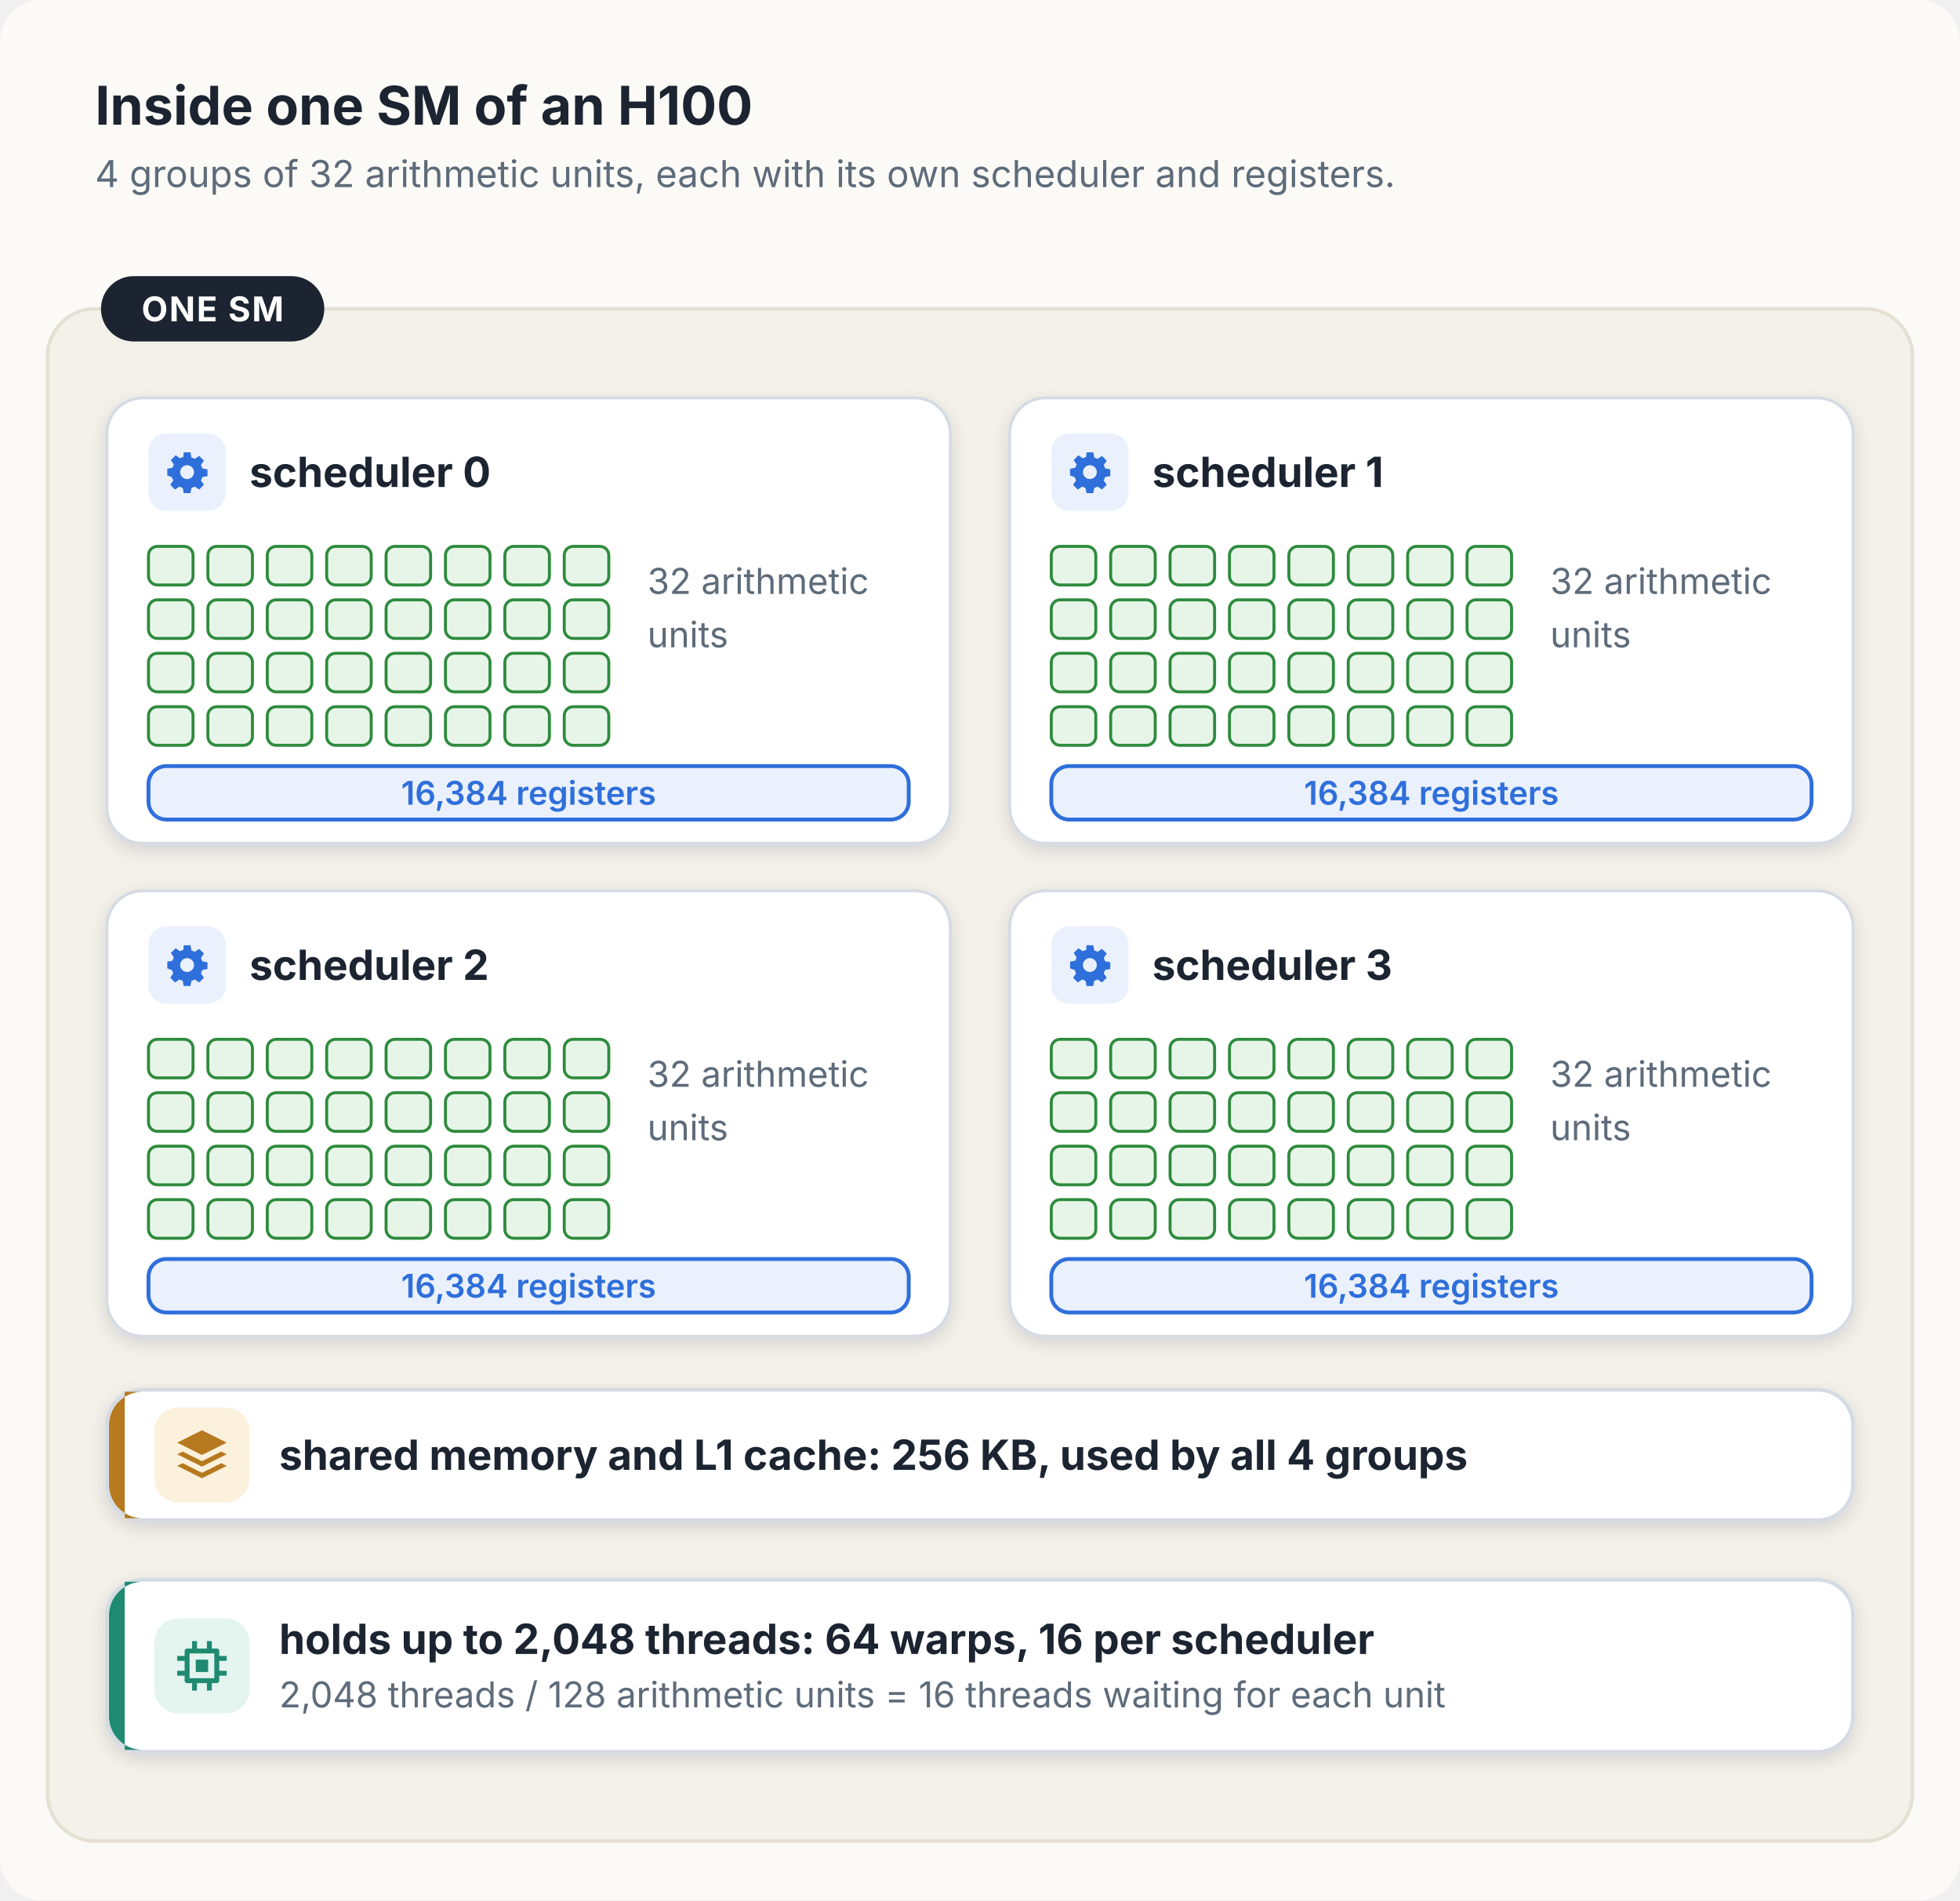
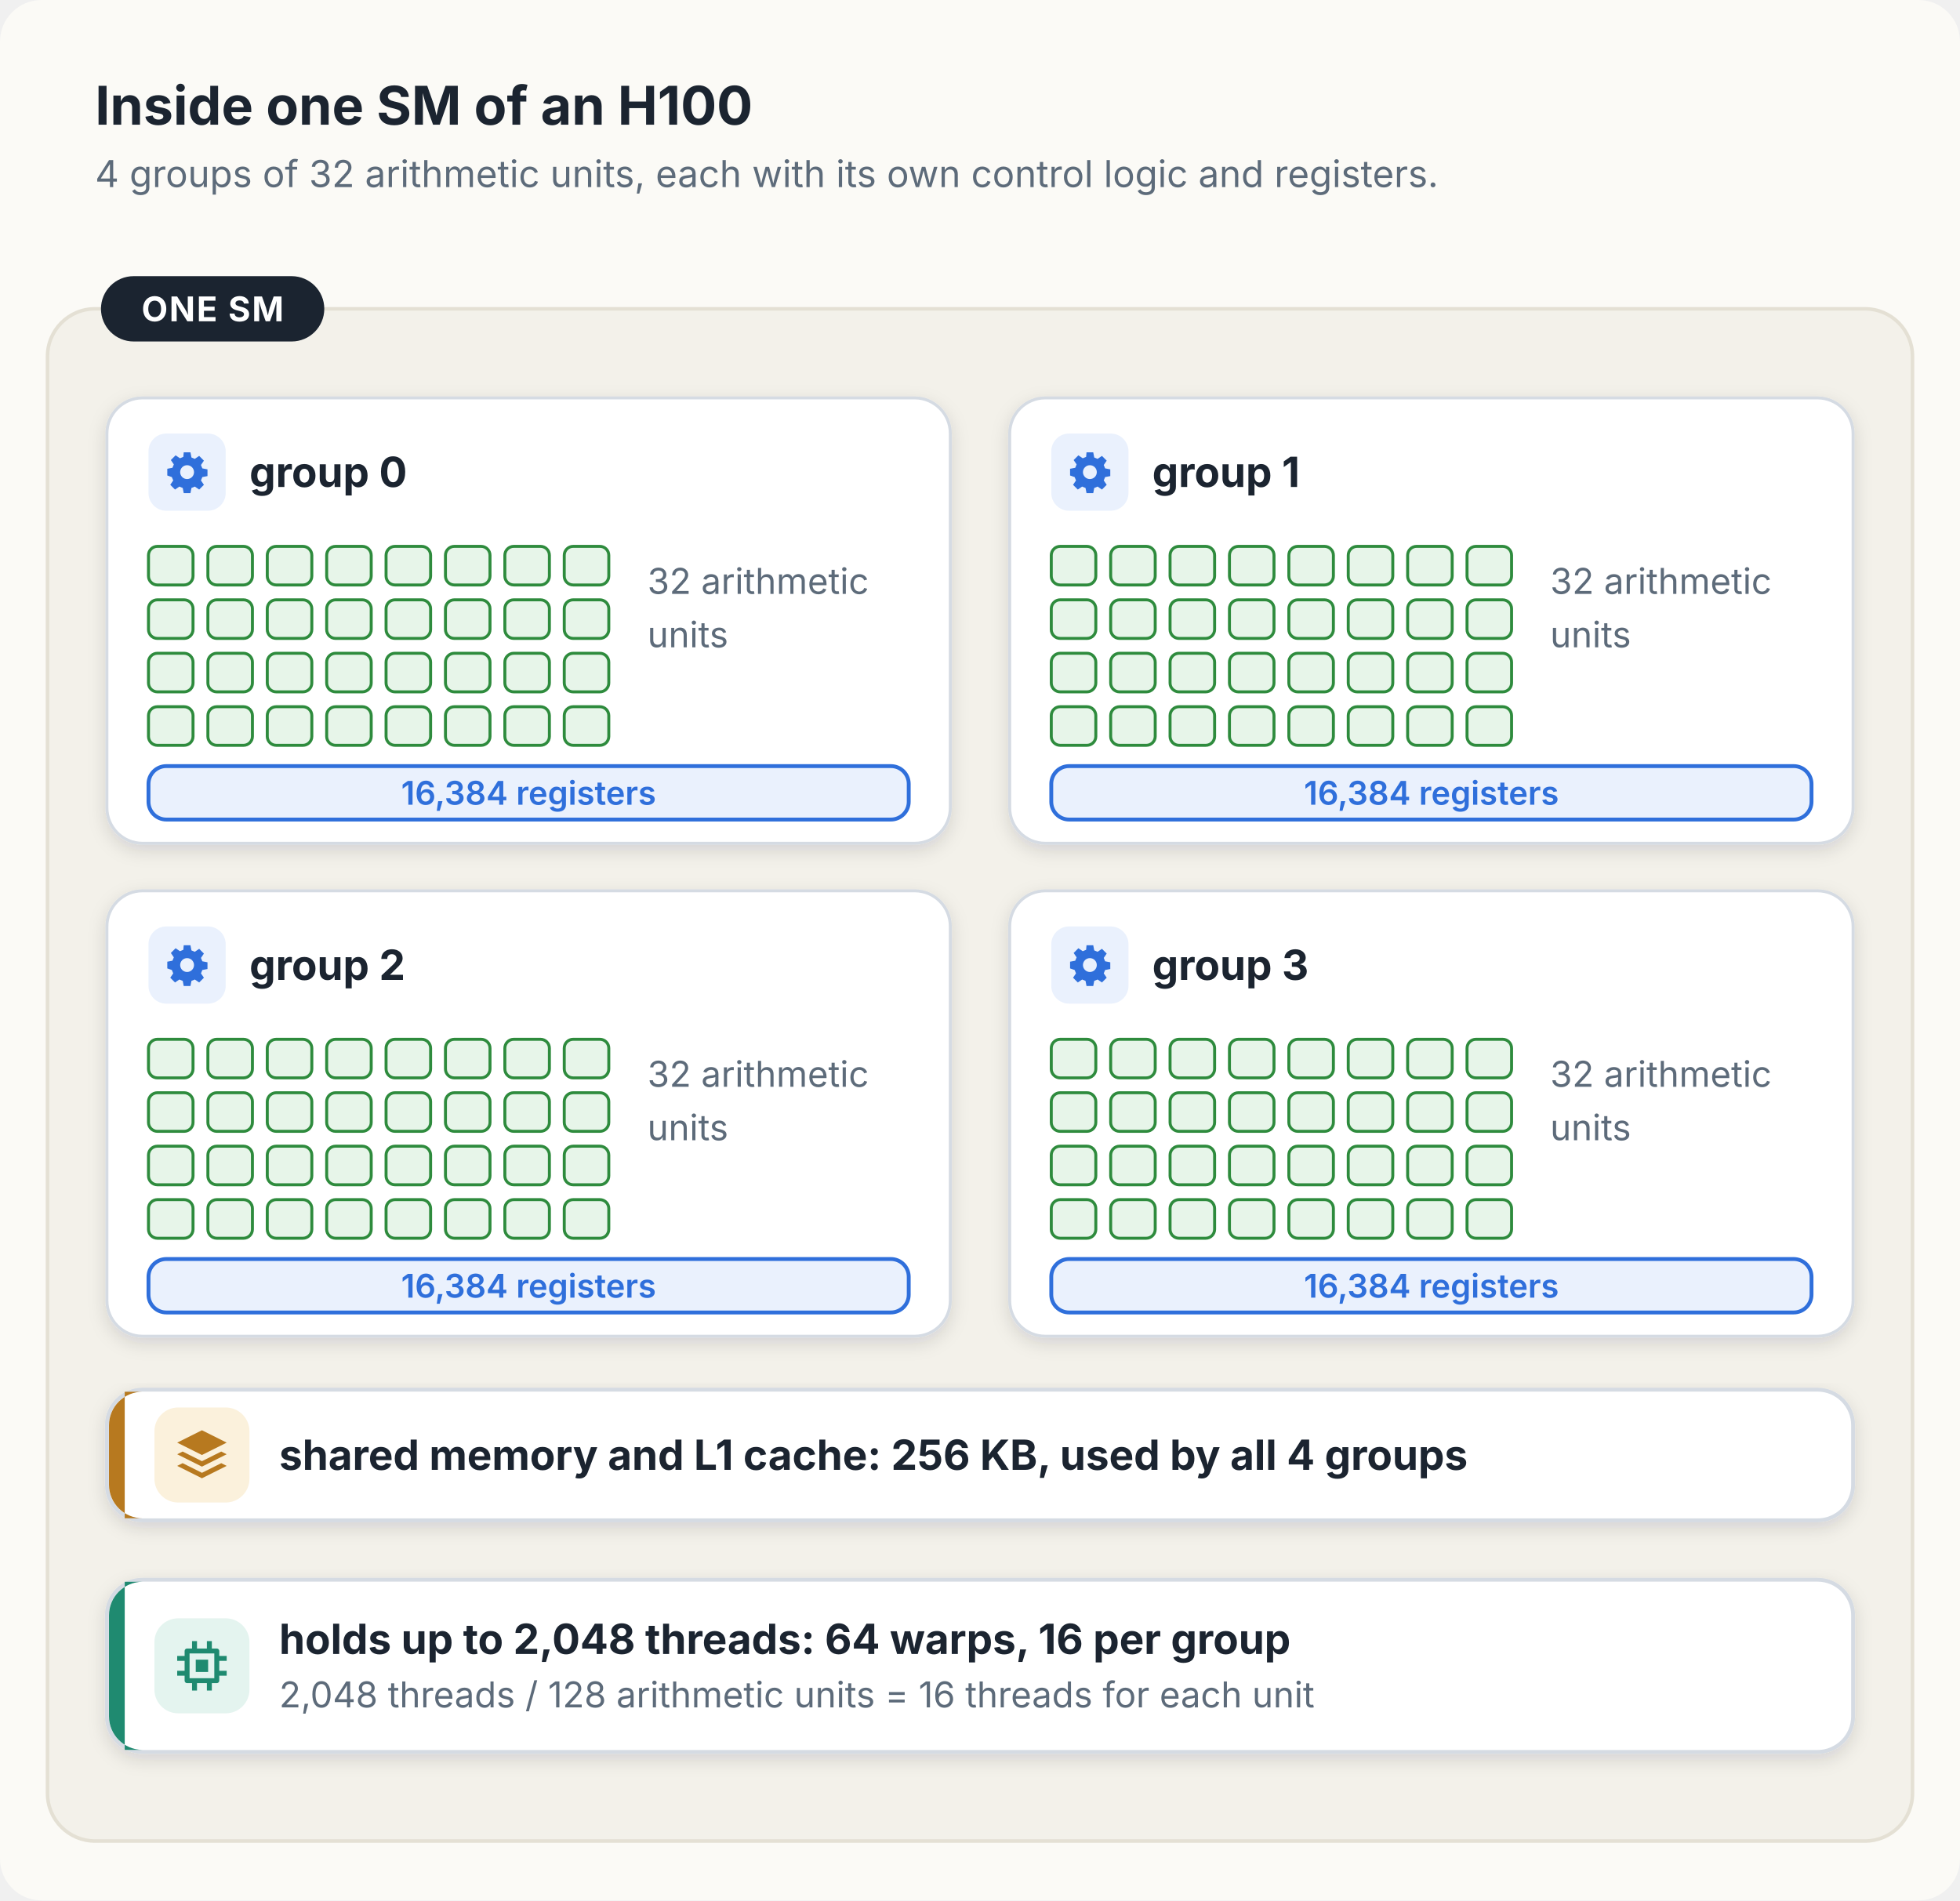
- <svg xmlns="http://www.w3.org/2000/svg" viewBox="0 0 660 640" width="660" height="640" role="img" aria-label="One SM of an H100, divided into 4 groups. Each group has a scheduler, 32 arithmetic units drawn as small squares, and 16,384 registers. Below the 4 groups, one pool of 256 KB serves as shared memory and L1 cache for the whole SM.">
+ <svg xmlns="http://www.w3.org/2000/svg" viewBox="0 0 660 640" width="660" height="640" role="img" aria-label="One SM of an H100, divided into 4 groups. Each group has its own control logic, 32 arithmetic units drawn as small squares, and 16,384 registers. Below the 4 groups, one pool of 256 KB serves as shared memory and L1 cache for the whole SM.">
  <style>
    text { font-family: Inter, "Segoe UI", "Helvetica Neue", Helvetica, Arial, sans-serif; fill: #1B2430; }
    .title { font-size: 18px; font-weight: 650; }
    .lede { font-size: 12.5px; fill: #5D6B7A; }
    .name { font-size: 14px; font-weight: 650; }
    .sub { font-size: 12px; fill: #5D6B7A; }
    .note { font-size: 12px; fill: #5D6B7A; }
    .tab { font-size: 11.5px; font-weight: 650; letter-spacing: 0.04em; fill: #5D6B7A; }
    .mono { font-family: "JetBrains Mono", "SF Mono", Menlo, Consolas, monospace; font-size: 12px; }
    .dim { fill: #8794A3; }
    .strong { font-weight: 700; }
    .trap { fill: #CF4526; font-weight: 700; }
    .pill { font-size: 11px; font-weight: 600; }
    .wire { fill: none; stroke: #3F5873; stroke-width: 1.8; stroke-linecap: round; stroke-linejoin: round; }
    .wire.danger { stroke: #CF4526; stroke-dasharray: 6 5; }
    .wire.idle { stroke: #7F8EA0; stroke-dasharray: 2 5; }
  </style>
  <defs>
    <filter id="lift" x="-10%" y="-10%" width="120%" height="135%">
      <feDropShadow dx="0" dy="2" stdDeviation="3" flood-color="#1B2430" flood-opacity="0.13" />
    </filter>
    <linearGradient id="thor-body" x1="0" y1="0" x2="0" y2="1">
      <stop offset="0" stop-color="#C6CCD5" />
      <stop offset="1" stop-color="#979EA9" />
    </linearGradient>
    <linearGradient id="switch-body" x1="0" y1="0" x2="0" y2="1">
      <stop offset="0" stop-color="#3B4656" />
      <stop offset="1" stop-color="#232B37" />
    </linearGradient>
    <marker id="head" viewBox="0 0 10 10" refX="8.5" refY="5" markerUnits="userSpaceOnUse" markerWidth="11" markerHeight="11" orient="auto">
      <path d="M0.5,1 L9,5 L0.5,9 Z" fill="#3F5873" />
    </marker>
    <marker id="head-danger" viewBox="0 0 10 10" refX="8.5" refY="5" markerUnits="userSpaceOnUse" markerWidth="11" markerHeight="11" orient="auto">
      <path d="M0.5,1 L9,5 L0.5,9 Z" fill="#CF4526" />
    </marker>
    <marker id="head-idle" viewBox="0 0 10 10" refX="8.5" refY="5" markerUnits="userSpaceOnUse" markerWidth="11" markerHeight="11" orient="auto">
      <path d="M0.5,1 L9,5 L0.5,9 Z" fill="#7F8EA0" />
    </marker>
  </defs>
  <rect width="660" height="640" rx="14" fill="#FBFAF6" />
  <text x="32.0" y="42.0" class="title" text-anchor="start" xml:space="preserve">Inside one SM of an H100</text>
-   <text x="32.0" y="63.0" class="lede" text-anchor="start" xml:space="preserve">4 groups of 32 arithmetic units, each with its own scheduler and registers.</text>
+   <text x="32.0" y="63.0" class="lede" text-anchor="start" xml:space="preserve">4 groups of 32 arithmetic units, each with its own control logic and registers.</text>
  <rect x="16" y="104" width="628" height="516" rx="16" fill="#F3F1EA" stroke="#E4E0D4" stroke-width="1.2" />
  <rect x="34" y="93" width="75.2" height="22" rx="11" fill="#1B2430" />
  <text x="71.6" y="108.2" class="tab" text-anchor="middle" style="fill:#FFFFFF" xml:space="preserve">ONE SM</text>
  <rect x="36" y="134" width="284" height="150" rx="12" fill="#FFFFFF" stroke="#D5DBE3" filter="url(#lift)" />
  <rect x="50" y="146" width="26" height="26" rx="6" fill="#EAF1FD" />
  <g transform="translate(55.0,151.0) scale(0.6667)">
    <path d="M10.3 2h3.4l.5 2.6 1.7.7 2.2-1.5 2.4 2.4-1.5 2.2.7 1.7 2.6.5v3.4l-2.6.5-.7 1.7 1.5 2.2-2.4 2.4-2.2-1.5-1.7.7-.5 2.6h-3.4l-.5-2.6-1.7-.7-2.2 1.5-2.4-2.4 1.5-2.2-.7-1.7L2 13.7v-3.4l2.6-.5.7-1.7-1.5-2.2 2.4-2.4 2.2 1.5 1.7-.7zM12 8.5a3.5 3.5 0 1 0 0 7 3.5 3.5 0 0 0 0-7z" fill="#2F6FDB" fill-rule="evenodd" />
  </g>
-   <text x="84.0" y="164.0" class="name" text-anchor="start" xml:space="preserve">scheduler 0</text>
+   <text x="84.0" y="164.0" class="name" text-anchor="start" xml:space="preserve">group 0</text>
  <rect x="50.0" y="184" width="15" height="13" rx="3" fill="#E7F5E9" stroke="#2E8B3D" stroke-width="1" />
  <rect x="70.0" y="184" width="15" height="13" rx="3" fill="#E7F5E9" stroke="#2E8B3D" stroke-width="1" />
  <rect x="90.0" y="184" width="15" height="13" rx="3" fill="#E7F5E9" stroke="#2E8B3D" stroke-width="1" />
  <rect x="110.0" y="184" width="15" height="13" rx="3" fill="#E7F5E9" stroke="#2E8B3D" stroke-width="1" />
  <rect x="130.0" y="184" width="15" height="13" rx="3" fill="#E7F5E9" stroke="#2E8B3D" stroke-width="1" />
  <rect x="150.0" y="184" width="15" height="13" rx="3" fill="#E7F5E9" stroke="#2E8B3D" stroke-width="1" />
  <rect x="170.0" y="184" width="15" height="13" rx="3" fill="#E7F5E9" stroke="#2E8B3D" stroke-width="1" />
  <rect x="190.0" y="184" width="15" height="13" rx="3" fill="#E7F5E9" stroke="#2E8B3D" stroke-width="1" />
  <rect x="50.0" y="202" width="15" height="13" rx="3" fill="#E7F5E9" stroke="#2E8B3D" stroke-width="1" />
  <rect x="70.0" y="202" width="15" height="13" rx="3" fill="#E7F5E9" stroke="#2E8B3D" stroke-width="1" />
  <rect x="90.0" y="202" width="15" height="13" rx="3" fill="#E7F5E9" stroke="#2E8B3D" stroke-width="1" />
  <rect x="110.0" y="202" width="15" height="13" rx="3" fill="#E7F5E9" stroke="#2E8B3D" stroke-width="1" />
  <rect x="130.0" y="202" width="15" height="13" rx="3" fill="#E7F5E9" stroke="#2E8B3D" stroke-width="1" />
  <rect x="150.0" y="202" width="15" height="13" rx="3" fill="#E7F5E9" stroke="#2E8B3D" stroke-width="1" />
  <rect x="170.0" y="202" width="15" height="13" rx="3" fill="#E7F5E9" stroke="#2E8B3D" stroke-width="1" />
  <rect x="190.0" y="202" width="15" height="13" rx="3" fill="#E7F5E9" stroke="#2E8B3D" stroke-width="1" />
  <rect x="50.0" y="220" width="15" height="13" rx="3" fill="#E7F5E9" stroke="#2E8B3D" stroke-width="1" />
  <rect x="70.0" y="220" width="15" height="13" rx="3" fill="#E7F5E9" stroke="#2E8B3D" stroke-width="1" />
  <rect x="90.0" y="220" width="15" height="13" rx="3" fill="#E7F5E9" stroke="#2E8B3D" stroke-width="1" />
  <rect x="110.0" y="220" width="15" height="13" rx="3" fill="#E7F5E9" stroke="#2E8B3D" stroke-width="1" />
  <rect x="130.0" y="220" width="15" height="13" rx="3" fill="#E7F5E9" stroke="#2E8B3D" stroke-width="1" />
  <rect x="150.0" y="220" width="15" height="13" rx="3" fill="#E7F5E9" stroke="#2E8B3D" stroke-width="1" />
  <rect x="170.0" y="220" width="15" height="13" rx="3" fill="#E7F5E9" stroke="#2E8B3D" stroke-width="1" />
  <rect x="190.0" y="220" width="15" height="13" rx="3" fill="#E7F5E9" stroke="#2E8B3D" stroke-width="1" />
  <rect x="50.0" y="238" width="15" height="13" rx="3" fill="#E7F5E9" stroke="#2E8B3D" stroke-width="1" />
  <rect x="70.0" y="238" width="15" height="13" rx="3" fill="#E7F5E9" stroke="#2E8B3D" stroke-width="1" />
  <rect x="90.0" y="238" width="15" height="13" rx="3" fill="#E7F5E9" stroke="#2E8B3D" stroke-width="1" />
  <rect x="110.0" y="238" width="15" height="13" rx="3" fill="#E7F5E9" stroke="#2E8B3D" stroke-width="1" />
  <rect x="130.0" y="238" width="15" height="13" rx="3" fill="#E7F5E9" stroke="#2E8B3D" stroke-width="1" />
  <rect x="150.0" y="238" width="15" height="13" rx="3" fill="#E7F5E9" stroke="#2E8B3D" stroke-width="1" />
  <rect x="170.0" y="238" width="15" height="13" rx="3" fill="#E7F5E9" stroke="#2E8B3D" stroke-width="1" />
  <rect x="190.0" y="238" width="15" height="13" rx="3" fill="#E7F5E9" stroke="#2E8B3D" stroke-width="1" />
  <text x="218.0" y="200.0" class="note" text-anchor="start" xml:space="preserve">32 arithmetic</text>
  <text x="218.0" y="218.0" class="note" text-anchor="start" xml:space="preserve">units</text>
  <rect x="50.0" y="258.0" width="256.0" height="18.0" rx="6" fill="#EAF1FD" stroke="#2F6FDB" stroke-width="1.3" />
  <text x="178.0" y="271.0" class="pill" text-anchor="middle" style="fill:#2F6FDB" xml:space="preserve">16,384 registers</text>
  <rect x="340" y="134" width="284" height="150" rx="12" fill="#FFFFFF" stroke="#D5DBE3" filter="url(#lift)" />
  <rect x="354" y="146" width="26" height="26" rx="6" fill="#EAF1FD" />
  <g transform="translate(359.0,151.0) scale(0.6667)">
    <path d="M10.3 2h3.4l.5 2.6 1.7.7 2.2-1.5 2.4 2.4-1.5 2.2.7 1.7 2.6.5v3.4l-2.6.5-.7 1.7 1.5 2.2-2.4 2.4-2.2-1.5-1.7.7-.5 2.6h-3.4l-.5-2.6-1.7-.7-2.2 1.5-2.4-2.4 1.5-2.2-.7-1.7L2 13.7v-3.4l2.6-.5.7-1.7-1.5-2.2 2.4-2.4 2.2 1.5 1.7-.7zM12 8.5a3.5 3.5 0 1 0 0 7 3.5 3.5 0 0 0 0-7z" fill="#2F6FDB" fill-rule="evenodd" />
  </g>
-   <text x="388.0" y="164.0" class="name" text-anchor="start" xml:space="preserve">scheduler 1</text>
+   <text x="388.0" y="164.0" class="name" text-anchor="start" xml:space="preserve">group 1</text>
  <rect x="354.0" y="184" width="15" height="13" rx="3" fill="#E7F5E9" stroke="#2E8B3D" stroke-width="1" />
  <rect x="374.0" y="184" width="15" height="13" rx="3" fill="#E7F5E9" stroke="#2E8B3D" stroke-width="1" />
  <rect x="394.0" y="184" width="15" height="13" rx="3" fill="#E7F5E9" stroke="#2E8B3D" stroke-width="1" />
  <rect x="414.0" y="184" width="15" height="13" rx="3" fill="#E7F5E9" stroke="#2E8B3D" stroke-width="1" />
  <rect x="434.0" y="184" width="15" height="13" rx="3" fill="#E7F5E9" stroke="#2E8B3D" stroke-width="1" />
  <rect x="454.0" y="184" width="15" height="13" rx="3" fill="#E7F5E9" stroke="#2E8B3D" stroke-width="1" />
  <rect x="474.0" y="184" width="15" height="13" rx="3" fill="#E7F5E9" stroke="#2E8B3D" stroke-width="1" />
  <rect x="494.0" y="184" width="15" height="13" rx="3" fill="#E7F5E9" stroke="#2E8B3D" stroke-width="1" />
  <rect x="354.0" y="202" width="15" height="13" rx="3" fill="#E7F5E9" stroke="#2E8B3D" stroke-width="1" />
  <rect x="374.0" y="202" width="15" height="13" rx="3" fill="#E7F5E9" stroke="#2E8B3D" stroke-width="1" />
  <rect x="394.0" y="202" width="15" height="13" rx="3" fill="#E7F5E9" stroke="#2E8B3D" stroke-width="1" />
  <rect x="414.0" y="202" width="15" height="13" rx="3" fill="#E7F5E9" stroke="#2E8B3D" stroke-width="1" />
  <rect x="434.0" y="202" width="15" height="13" rx="3" fill="#E7F5E9" stroke="#2E8B3D" stroke-width="1" />
  <rect x="454.0" y="202" width="15" height="13" rx="3" fill="#E7F5E9" stroke="#2E8B3D" stroke-width="1" />
  <rect x="474.0" y="202" width="15" height="13" rx="3" fill="#E7F5E9" stroke="#2E8B3D" stroke-width="1" />
  <rect x="494.0" y="202" width="15" height="13" rx="3" fill="#E7F5E9" stroke="#2E8B3D" stroke-width="1" />
  <rect x="354.0" y="220" width="15" height="13" rx="3" fill="#E7F5E9" stroke="#2E8B3D" stroke-width="1" />
  <rect x="374.0" y="220" width="15" height="13" rx="3" fill="#E7F5E9" stroke="#2E8B3D" stroke-width="1" />
  <rect x="394.0" y="220" width="15" height="13" rx="3" fill="#E7F5E9" stroke="#2E8B3D" stroke-width="1" />
  <rect x="414.0" y="220" width="15" height="13" rx="3" fill="#E7F5E9" stroke="#2E8B3D" stroke-width="1" />
  <rect x="434.0" y="220" width="15" height="13" rx="3" fill="#E7F5E9" stroke="#2E8B3D" stroke-width="1" />
  <rect x="454.0" y="220" width="15" height="13" rx="3" fill="#E7F5E9" stroke="#2E8B3D" stroke-width="1" />
  <rect x="474.0" y="220" width="15" height="13" rx="3" fill="#E7F5E9" stroke="#2E8B3D" stroke-width="1" />
  <rect x="494.0" y="220" width="15" height="13" rx="3" fill="#E7F5E9" stroke="#2E8B3D" stroke-width="1" />
  <rect x="354.0" y="238" width="15" height="13" rx="3" fill="#E7F5E9" stroke="#2E8B3D" stroke-width="1" />
  <rect x="374.0" y="238" width="15" height="13" rx="3" fill="#E7F5E9" stroke="#2E8B3D" stroke-width="1" />
  <rect x="394.0" y="238" width="15" height="13" rx="3" fill="#E7F5E9" stroke="#2E8B3D" stroke-width="1" />
  <rect x="414.0" y="238" width="15" height="13" rx="3" fill="#E7F5E9" stroke="#2E8B3D" stroke-width="1" />
  <rect x="434.0" y="238" width="15" height="13" rx="3" fill="#E7F5E9" stroke="#2E8B3D" stroke-width="1" />
  <rect x="454.0" y="238" width="15" height="13" rx="3" fill="#E7F5E9" stroke="#2E8B3D" stroke-width="1" />
  <rect x="474.0" y="238" width="15" height="13" rx="3" fill="#E7F5E9" stroke="#2E8B3D" stroke-width="1" />
  <rect x="494.0" y="238" width="15" height="13" rx="3" fill="#E7F5E9" stroke="#2E8B3D" stroke-width="1" />
  <text x="522.0" y="200.0" class="note" text-anchor="start" xml:space="preserve">32 arithmetic</text>
  <text x="522.0" y="218.0" class="note" text-anchor="start" xml:space="preserve">units</text>
  <rect x="354.0" y="258.0" width="256.0" height="18.0" rx="6" fill="#EAF1FD" stroke="#2F6FDB" stroke-width="1.3" />
  <text x="482.0" y="271.0" class="pill" text-anchor="middle" style="fill:#2F6FDB" xml:space="preserve">16,384 registers</text>
  <rect x="36" y="300" width="284" height="150" rx="12" fill="#FFFFFF" stroke="#D5DBE3" filter="url(#lift)" />
  <rect x="50" y="312" width="26" height="26" rx="6" fill="#EAF1FD" />
  <g transform="translate(55.0,317.0) scale(0.6667)">
    <path d="M10.3 2h3.4l.5 2.6 1.7.7 2.2-1.5 2.4 2.4-1.5 2.2.7 1.7 2.6.5v3.4l-2.6.5-.7 1.7 1.5 2.2-2.4 2.4-2.2-1.5-1.7.7-.5 2.6h-3.4l-.5-2.6-1.7-.7-2.2 1.5-2.4-2.4 1.5-2.2-.7-1.7L2 13.7v-3.4l2.6-.5.7-1.7-1.5-2.2 2.4-2.4 2.2 1.5 1.7-.7zM12 8.5a3.5 3.5 0 1 0 0 7 3.5 3.5 0 0 0 0-7z" fill="#2F6FDB" fill-rule="evenodd" />
  </g>
-   <text x="84.0" y="330.0" class="name" text-anchor="start" xml:space="preserve">scheduler 2</text>
+   <text x="84.0" y="330.0" class="name" text-anchor="start" xml:space="preserve">group 2</text>
  <rect x="50.0" y="350" width="15" height="13" rx="3" fill="#E7F5E9" stroke="#2E8B3D" stroke-width="1" />
  <rect x="70.0" y="350" width="15" height="13" rx="3" fill="#E7F5E9" stroke="#2E8B3D" stroke-width="1" />
  <rect x="90.0" y="350" width="15" height="13" rx="3" fill="#E7F5E9" stroke="#2E8B3D" stroke-width="1" />
  <rect x="110.0" y="350" width="15" height="13" rx="3" fill="#E7F5E9" stroke="#2E8B3D" stroke-width="1" />
  <rect x="130.0" y="350" width="15" height="13" rx="3" fill="#E7F5E9" stroke="#2E8B3D" stroke-width="1" />
  <rect x="150.0" y="350" width="15" height="13" rx="3" fill="#E7F5E9" stroke="#2E8B3D" stroke-width="1" />
  <rect x="170.0" y="350" width="15" height="13" rx="3" fill="#E7F5E9" stroke="#2E8B3D" stroke-width="1" />
  <rect x="190.0" y="350" width="15" height="13" rx="3" fill="#E7F5E9" stroke="#2E8B3D" stroke-width="1" />
  <rect x="50.0" y="368" width="15" height="13" rx="3" fill="#E7F5E9" stroke="#2E8B3D" stroke-width="1" />
  <rect x="70.0" y="368" width="15" height="13" rx="3" fill="#E7F5E9" stroke="#2E8B3D" stroke-width="1" />
  <rect x="90.0" y="368" width="15" height="13" rx="3" fill="#E7F5E9" stroke="#2E8B3D" stroke-width="1" />
  <rect x="110.0" y="368" width="15" height="13" rx="3" fill="#E7F5E9" stroke="#2E8B3D" stroke-width="1" />
  <rect x="130.0" y="368" width="15" height="13" rx="3" fill="#E7F5E9" stroke="#2E8B3D" stroke-width="1" />
  <rect x="150.0" y="368" width="15" height="13" rx="3" fill="#E7F5E9" stroke="#2E8B3D" stroke-width="1" />
  <rect x="170.0" y="368" width="15" height="13" rx="3" fill="#E7F5E9" stroke="#2E8B3D" stroke-width="1" />
  <rect x="190.0" y="368" width="15" height="13" rx="3" fill="#E7F5E9" stroke="#2E8B3D" stroke-width="1" />
  <rect x="50.0" y="386" width="15" height="13" rx="3" fill="#E7F5E9" stroke="#2E8B3D" stroke-width="1" />
  <rect x="70.0" y="386" width="15" height="13" rx="3" fill="#E7F5E9" stroke="#2E8B3D" stroke-width="1" />
  <rect x="90.0" y="386" width="15" height="13" rx="3" fill="#E7F5E9" stroke="#2E8B3D" stroke-width="1" />
  <rect x="110.0" y="386" width="15" height="13" rx="3" fill="#E7F5E9" stroke="#2E8B3D" stroke-width="1" />
  <rect x="130.0" y="386" width="15" height="13" rx="3" fill="#E7F5E9" stroke="#2E8B3D" stroke-width="1" />
  <rect x="150.0" y="386" width="15" height="13" rx="3" fill="#E7F5E9" stroke="#2E8B3D" stroke-width="1" />
  <rect x="170.0" y="386" width="15" height="13" rx="3" fill="#E7F5E9" stroke="#2E8B3D" stroke-width="1" />
  <rect x="190.0" y="386" width="15" height="13" rx="3" fill="#E7F5E9" stroke="#2E8B3D" stroke-width="1" />
  <rect x="50.0" y="404" width="15" height="13" rx="3" fill="#E7F5E9" stroke="#2E8B3D" stroke-width="1" />
  <rect x="70.0" y="404" width="15" height="13" rx="3" fill="#E7F5E9" stroke="#2E8B3D" stroke-width="1" />
  <rect x="90.0" y="404" width="15" height="13" rx="3" fill="#E7F5E9" stroke="#2E8B3D" stroke-width="1" />
  <rect x="110.0" y="404" width="15" height="13" rx="3" fill="#E7F5E9" stroke="#2E8B3D" stroke-width="1" />
  <rect x="130.0" y="404" width="15" height="13" rx="3" fill="#E7F5E9" stroke="#2E8B3D" stroke-width="1" />
  <rect x="150.0" y="404" width="15" height="13" rx="3" fill="#E7F5E9" stroke="#2E8B3D" stroke-width="1" />
  <rect x="170.0" y="404" width="15" height="13" rx="3" fill="#E7F5E9" stroke="#2E8B3D" stroke-width="1" />
  <rect x="190.0" y="404" width="15" height="13" rx="3" fill="#E7F5E9" stroke="#2E8B3D" stroke-width="1" />
  <text x="218.0" y="366.0" class="note" text-anchor="start" xml:space="preserve">32 arithmetic</text>
  <text x="218.0" y="384.0" class="note" text-anchor="start" xml:space="preserve">units</text>
  <rect x="50.0" y="424.0" width="256.0" height="18.0" rx="6" fill="#EAF1FD" stroke="#2F6FDB" stroke-width="1.3" />
  <text x="178.0" y="437.0" class="pill" text-anchor="middle" style="fill:#2F6FDB" xml:space="preserve">16,384 registers</text>
  <rect x="340" y="300" width="284" height="150" rx="12" fill="#FFFFFF" stroke="#D5DBE3" filter="url(#lift)" />
  <rect x="354" y="312" width="26" height="26" rx="6" fill="#EAF1FD" />
  <g transform="translate(359.0,317.0) scale(0.6667)">
    <path d="M10.3 2h3.4l.5 2.6 1.7.7 2.2-1.5 2.4 2.4-1.5 2.2.7 1.7 2.6.5v3.4l-2.6.5-.7 1.7 1.5 2.2-2.4 2.4-2.2-1.5-1.7.7-.5 2.6h-3.4l-.5-2.6-1.7-.7-2.2 1.5-2.4-2.4 1.5-2.2-.7-1.7L2 13.7v-3.4l2.6-.5.7-1.7-1.5-2.2 2.4-2.4 2.2 1.5 1.7-.7zM12 8.5a3.5 3.5 0 1 0 0 7 3.5 3.5 0 0 0 0-7z" fill="#2F6FDB" fill-rule="evenodd" />
  </g>
-   <text x="388.0" y="330.0" class="name" text-anchor="start" xml:space="preserve">scheduler 3</text>
+   <text x="388.0" y="330.0" class="name" text-anchor="start" xml:space="preserve">group 3</text>
  <rect x="354.0" y="350" width="15" height="13" rx="3" fill="#E7F5E9" stroke="#2E8B3D" stroke-width="1" />
  <rect x="374.0" y="350" width="15" height="13" rx="3" fill="#E7F5E9" stroke="#2E8B3D" stroke-width="1" />
  <rect x="394.0" y="350" width="15" height="13" rx="3" fill="#E7F5E9" stroke="#2E8B3D" stroke-width="1" />
  <rect x="414.0" y="350" width="15" height="13" rx="3" fill="#E7F5E9" stroke="#2E8B3D" stroke-width="1" />
  <rect x="434.0" y="350" width="15" height="13" rx="3" fill="#E7F5E9" stroke="#2E8B3D" stroke-width="1" />
  <rect x="454.0" y="350" width="15" height="13" rx="3" fill="#E7F5E9" stroke="#2E8B3D" stroke-width="1" />
  <rect x="474.0" y="350" width="15" height="13" rx="3" fill="#E7F5E9" stroke="#2E8B3D" stroke-width="1" />
  <rect x="494.0" y="350" width="15" height="13" rx="3" fill="#E7F5E9" stroke="#2E8B3D" stroke-width="1" />
  <rect x="354.0" y="368" width="15" height="13" rx="3" fill="#E7F5E9" stroke="#2E8B3D" stroke-width="1" />
  <rect x="374.0" y="368" width="15" height="13" rx="3" fill="#E7F5E9" stroke="#2E8B3D" stroke-width="1" />
  <rect x="394.0" y="368" width="15" height="13" rx="3" fill="#E7F5E9" stroke="#2E8B3D" stroke-width="1" />
  <rect x="414.0" y="368" width="15" height="13" rx="3" fill="#E7F5E9" stroke="#2E8B3D" stroke-width="1" />
  <rect x="434.0" y="368" width="15" height="13" rx="3" fill="#E7F5E9" stroke="#2E8B3D" stroke-width="1" />
  <rect x="454.0" y="368" width="15" height="13" rx="3" fill="#E7F5E9" stroke="#2E8B3D" stroke-width="1" />
  <rect x="474.0" y="368" width="15" height="13" rx="3" fill="#E7F5E9" stroke="#2E8B3D" stroke-width="1" />
  <rect x="494.0" y="368" width="15" height="13" rx="3" fill="#E7F5E9" stroke="#2E8B3D" stroke-width="1" />
  <rect x="354.0" y="386" width="15" height="13" rx="3" fill="#E7F5E9" stroke="#2E8B3D" stroke-width="1" />
  <rect x="374.0" y="386" width="15" height="13" rx="3" fill="#E7F5E9" stroke="#2E8B3D" stroke-width="1" />
  <rect x="394.0" y="386" width="15" height="13" rx="3" fill="#E7F5E9" stroke="#2E8B3D" stroke-width="1" />
  <rect x="414.0" y="386" width="15" height="13" rx="3" fill="#E7F5E9" stroke="#2E8B3D" stroke-width="1" />
  <rect x="434.0" y="386" width="15" height="13" rx="3" fill="#E7F5E9" stroke="#2E8B3D" stroke-width="1" />
  <rect x="454.0" y="386" width="15" height="13" rx="3" fill="#E7F5E9" stroke="#2E8B3D" stroke-width="1" />
  <rect x="474.0" y="386" width="15" height="13" rx="3" fill="#E7F5E9" stroke="#2E8B3D" stroke-width="1" />
  <rect x="494.0" y="386" width="15" height="13" rx="3" fill="#E7F5E9" stroke="#2E8B3D" stroke-width="1" />
  <rect x="354.0" y="404" width="15" height="13" rx="3" fill="#E7F5E9" stroke="#2E8B3D" stroke-width="1" />
  <rect x="374.0" y="404" width="15" height="13" rx="3" fill="#E7F5E9" stroke="#2E8B3D" stroke-width="1" />
  <rect x="394.0" y="404" width="15" height="13" rx="3" fill="#E7F5E9" stroke="#2E8B3D" stroke-width="1" />
  <rect x="414.0" y="404" width="15" height="13" rx="3" fill="#E7F5E9" stroke="#2E8B3D" stroke-width="1" />
  <rect x="434.0" y="404" width="15" height="13" rx="3" fill="#E7F5E9" stroke="#2E8B3D" stroke-width="1" />
  <rect x="454.0" y="404" width="15" height="13" rx="3" fill="#E7F5E9" stroke="#2E8B3D" stroke-width="1" />
  <rect x="474.0" y="404" width="15" height="13" rx="3" fill="#E7F5E9" stroke="#2E8B3D" stroke-width="1" />
  <rect x="494.0" y="404" width="15" height="13" rx="3" fill="#E7F5E9" stroke="#2E8B3D" stroke-width="1" />
  <text x="522.0" y="366.0" class="note" text-anchor="start" xml:space="preserve">32 arithmetic</text>
  <text x="522.0" y="384.0" class="note" text-anchor="start" xml:space="preserve">units</text>
  <rect x="354.0" y="424.0" width="256.0" height="18.0" rx="6" fill="#EAF1FD" stroke="#2F6FDB" stroke-width="1.3" />
  <text x="482.0" y="437.0" class="pill" text-anchor="middle" style="fill:#2F6FDB" xml:space="preserve">16,384 registers</text>
  <rect x="36" y="468" width="588" height="44" rx="12" fill="#FFFFFF" stroke="#D5DBE3" stroke-width="1.3" filter="url(#lift)" />
  <path d="M48,468.7 H42 V511.3 H48 A11.3,11.3 0 0 1 36.7,500 V480 A11.3,11.3 0 0 1 48,468.7 Z" fill="#B7791F" />
  <rect x="52" y="474.0" width="32" height="32" rx="8" fill="#FBF1DC" />
  <g transform="translate(58.0,480.0) scale(0.8333)">
    <path d="M12 2 2 7l10 5 10-5zm-7.8 8.6L2 11.7l10 5 10-5-2.2-1.1L12 14.5zm0 4.7L2 16.4l10 5 10-5-2.2-1.1L12 19.2z" fill="#B7791F" fill-rule="evenodd" />
  </g>
  <text x="94.0" y="495.0" class="name" text-anchor="start" xml:space="preserve">shared memory and L1 cache: 256 KB, used by all 4 groups</text>
  <rect x="36" y="532" width="588" height="58" rx="12" fill="#FFFFFF" stroke="#D5DBE3" stroke-width="1.3" filter="url(#lift)" />
  <path d="M48,532.7 H42 V589.3 H48 A11.3,11.3 0 0 1 36.7,578 V544 A11.3,11.3 0 0 1 48,532.7 Z" fill="#1F8A70" />
  <rect x="52" y="545.0" width="32" height="32" rx="8" fill="#E4F4EF" />
  <g transform="translate(58.0,551.0) scale(0.8333)">
    <path d="M8 2h2v3h4V2h2v3h2a1 1 0 0 1 1 1v2h3v2h-3v4h3v2h-3v2a1 1 0 0 1-1 1h-2v3h-2v-3h-4v3H8v-3H6a1 1 0 0 1-1-1v-2H2v-2h3v-4H2V8h3V6a1 1 0 0 1 1-1h2zM7 7v10h10V7zm2.5 2.5h5v5h-5z" fill="#1F8A70" fill-rule="evenodd" />
  </g>
-   <text x="94.0" y="557.0" class="name" text-anchor="start" xml:space="preserve">holds up to 2,048 threads: 64 warps, 16 per scheduler</text>
-   <text x="94.0" y="575.0" class="sub" text-anchor="start" xml:space="preserve">2,048 threads / 128 arithmetic units = 16 threads waiting for each unit</text>
+   <text x="94.0" y="557.0" class="name" text-anchor="start" xml:space="preserve">holds up to 2,048 threads: 64 warps, 16 per group</text>
+   <text x="94.0" y="575.0" class="sub" text-anchor="start" xml:space="preserve">2,048 threads / 128 arithmetic units = 16 threads for each unit</text>
</svg>
